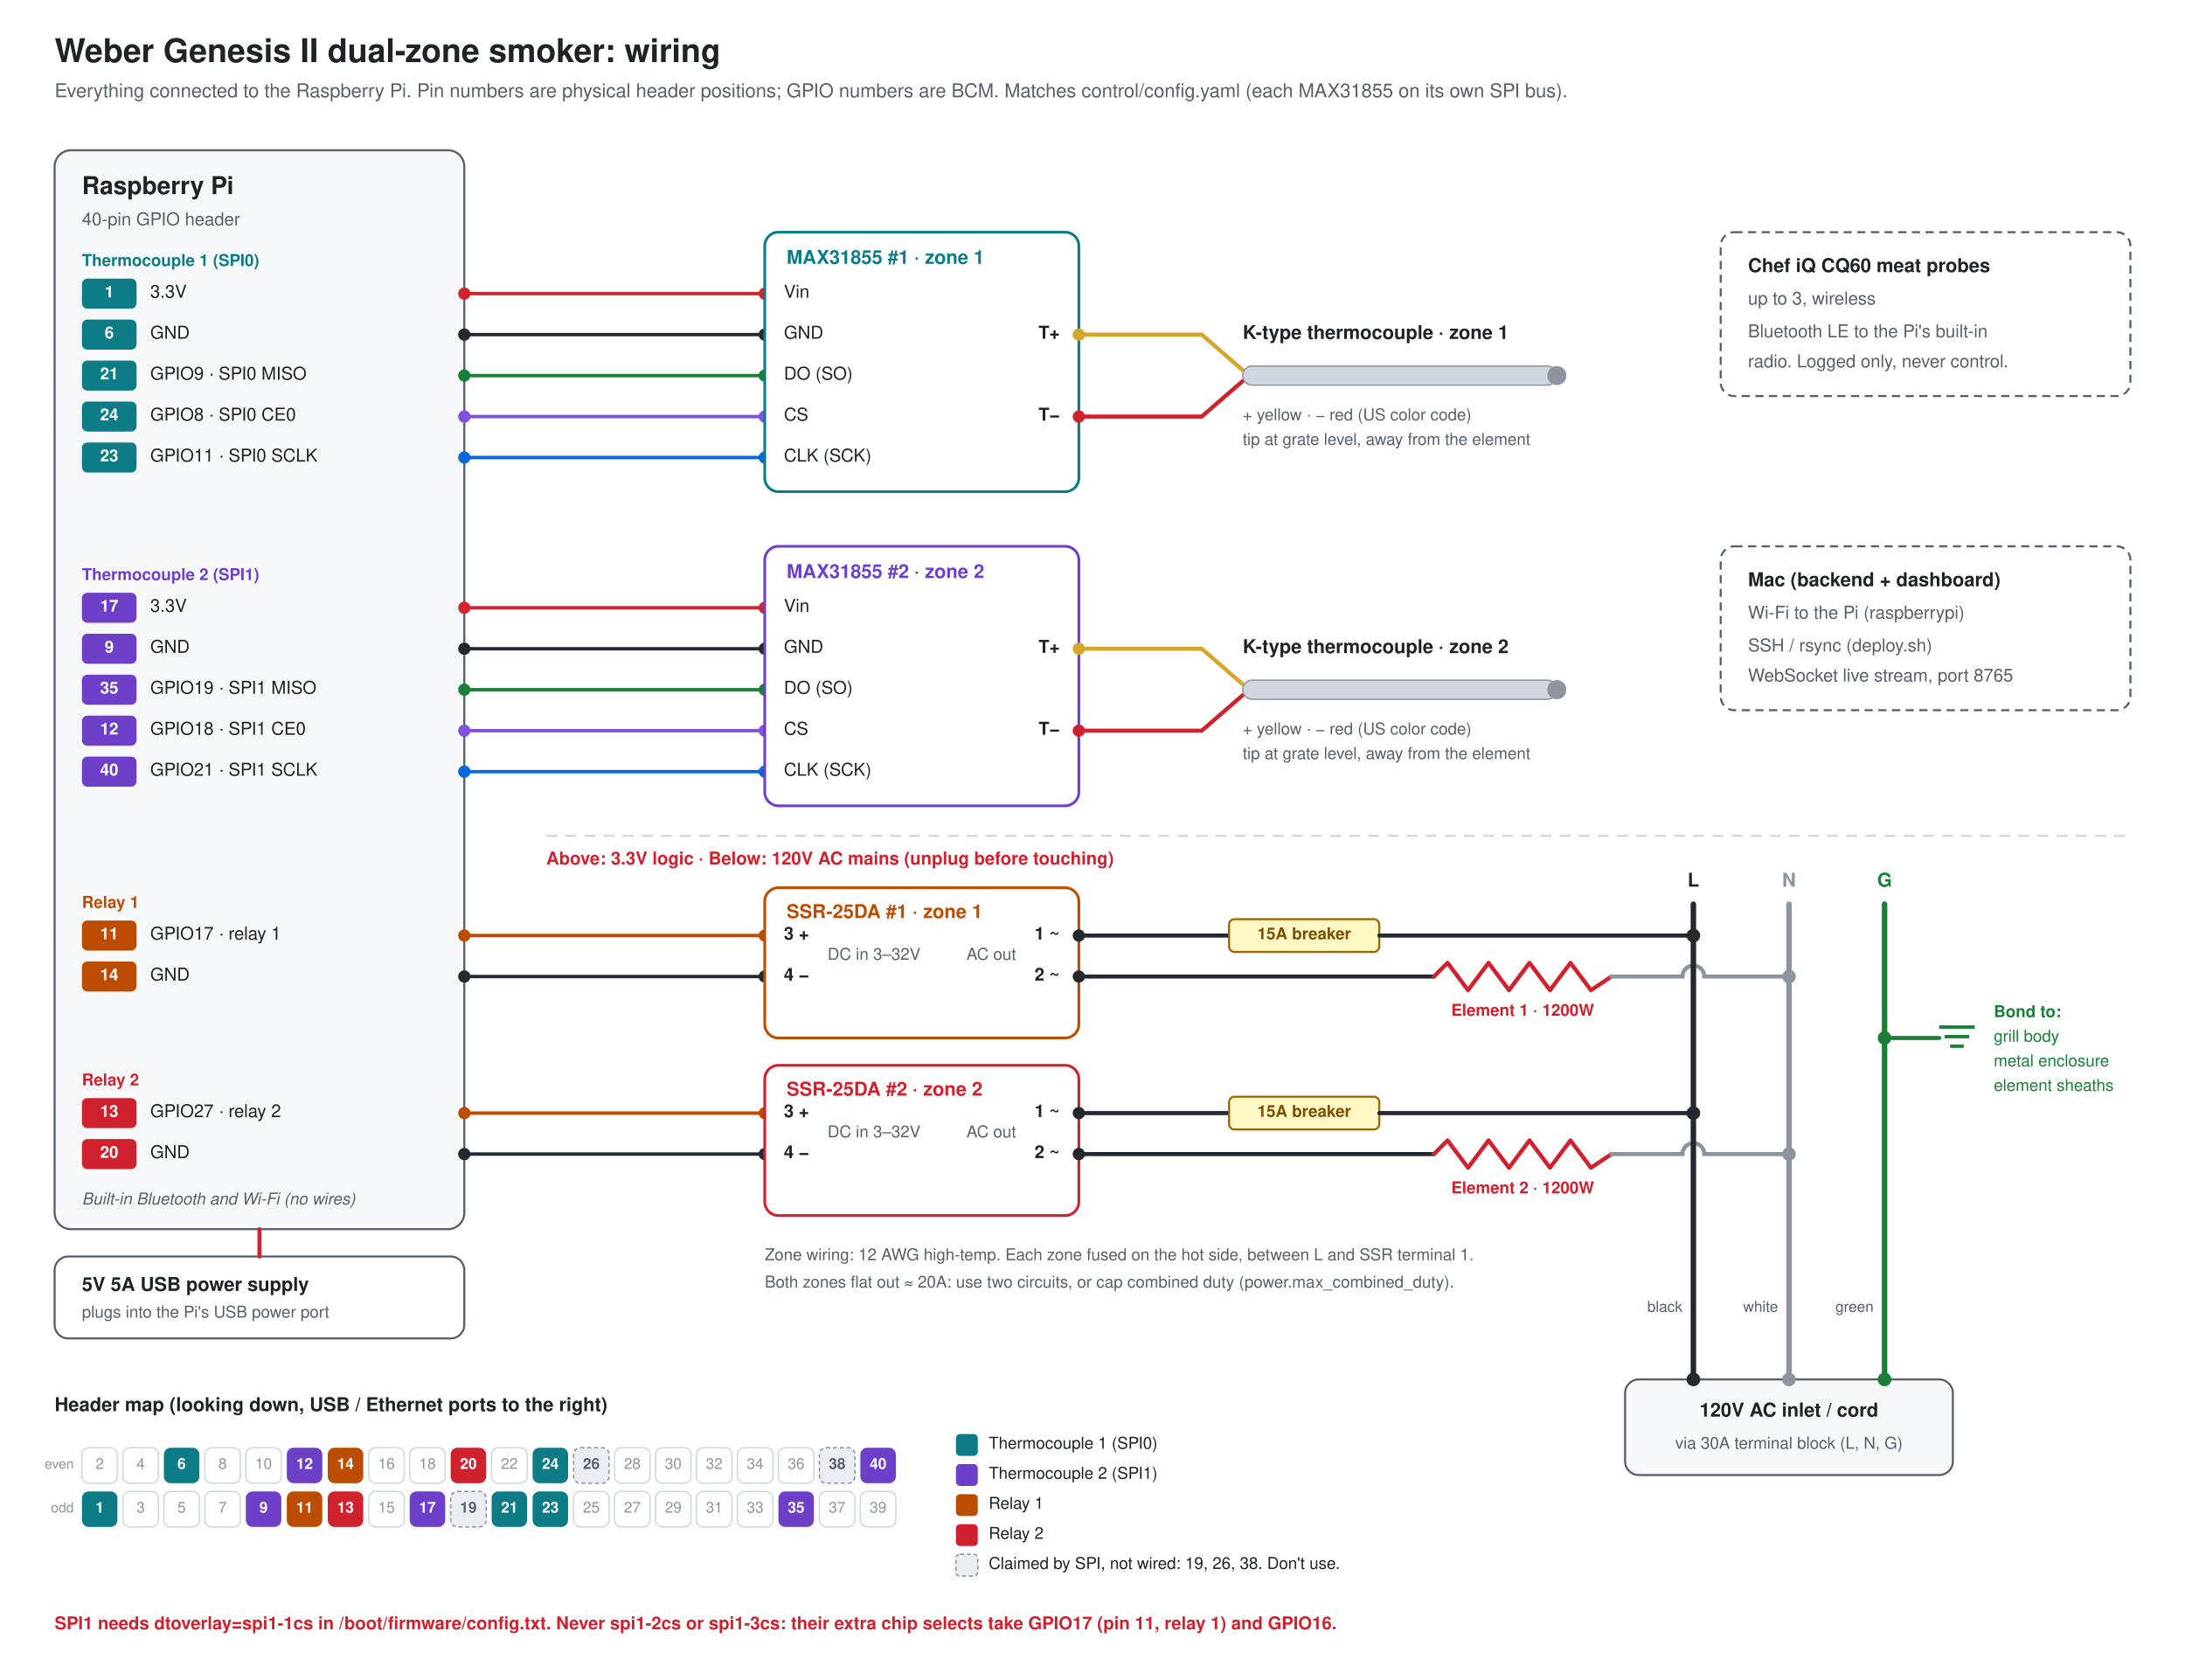
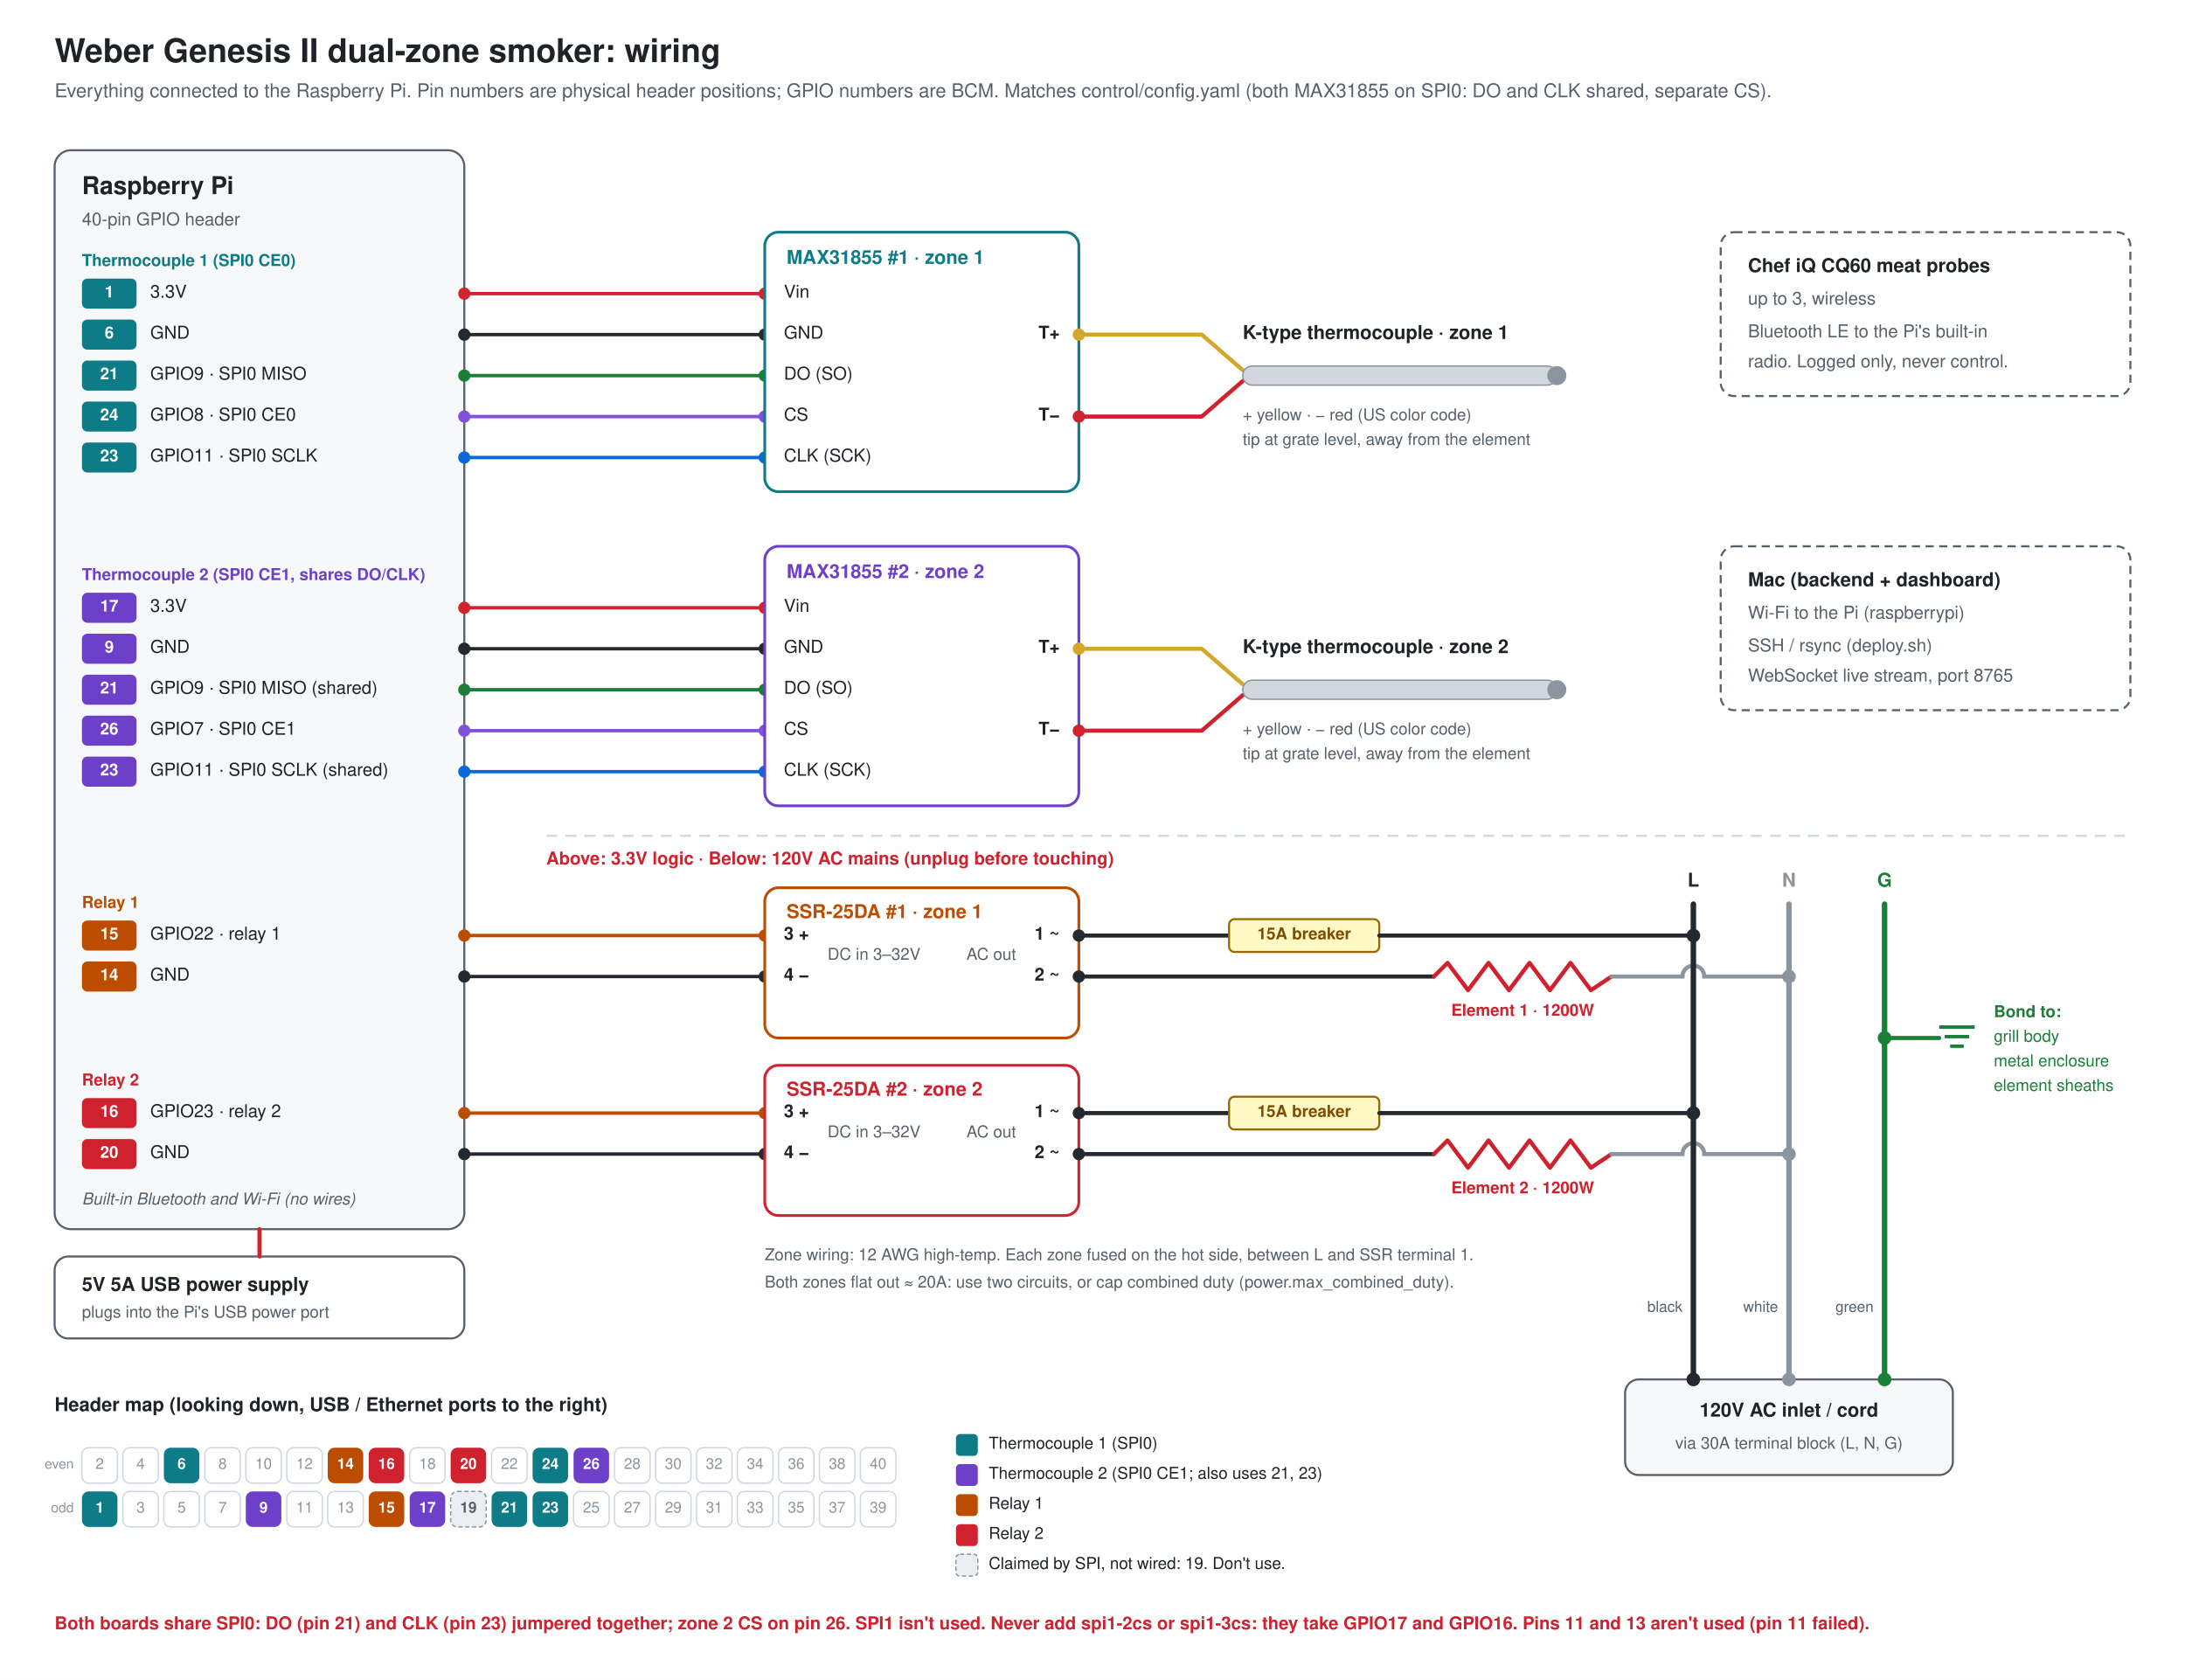
<svg xmlns="http://www.w3.org/2000/svg" width="1600" height="1230" viewBox="0 0 1600 1230" font-family="-apple-system, 'Segoe UI', Helvetica, Arial, sans-serif">
  <rect width="1600" height="1230" fill="#ffffff" />
  <text x="40" y="40" font-size="24" font-weight="600" fill="#1f2328" text-anchor="start" dominant-baseline="central">Weber Genesis II dual-zone smoker: wiring</text>
-   <text x="40" y="68" font-size="14" font-weight="400" fill="#57606a" text-anchor="start" dominant-baseline="central">Everything connected to the Raspberry Pi. Pin numbers are physical header positions; GPIO numbers are BCM. Matches control/config.yaml (each MAX31855 on its own SPI bus).</text>
+   <text x="40" y="68" font-size="14" font-weight="400" fill="#57606a" text-anchor="start" dominant-baseline="central">Everything connected to the Raspberry Pi. Pin numbers are physical header positions; GPIO numbers are BCM. Matches control/config.yaml (both MAX31855 on SPI0: DO and CLK shared, separate CS).</text>
  <rect x="40" y="110" width="300" height="790" rx="12" fill="#f6f8fa" stroke="#57606a" stroke-width="1.5" />
  <text x="60" y="138" font-size="18" font-weight="600" fill="#1f2328" text-anchor="start" dominant-baseline="central">Raspberry Pi</text>
  <text x="60" y="162" font-size="13" font-weight="400" fill="#57606a" text-anchor="start" dominant-baseline="central">40-pin GPIO header</text>
-   <text x="60" y="192" font-size="12" font-weight="600" fill="#0e7c86" text-anchor="start" dominant-baseline="central">Thermocouple 1 (SPI0)</text>
-   <text x="60" y="422" font-size="12" font-weight="600" fill="#6e40c9" text-anchor="start" dominant-baseline="central">Thermocouple 2 (SPI1)</text>
+   <text x="60" y="192" font-size="12" font-weight="600" fill="#0e7c86" text-anchor="start" dominant-baseline="central">Thermocouple 1 (SPI0 CE0)</text>
+   <text x="60" y="422" font-size="12" font-weight="600" fill="#6e40c9" text-anchor="start" dominant-baseline="central">Thermocouple 2 (SPI0 CE1, shares DO/CLK)</text>
  <text x="60" y="662" font-size="12" font-weight="600" fill="#bc4c00" text-anchor="start" dominant-baseline="central">Relay 1</text>
  <text x="60" y="792" font-size="12" font-weight="600" fill="#cf222e" text-anchor="start" dominant-baseline="central">Relay 2</text>
  <rect x="60" y="204" width="40" height="22" rx="4" fill="#0e7c86" />
  <text x="80" y="215" font-size="12" font-weight="600" fill="#ffffff" text-anchor="middle" dominant-baseline="central">1</text>
  <text x="110" y="215" font-size="13" font-weight="400" fill="#1f2328" text-anchor="start" dominant-baseline="central">3.3V</text>
  <polyline points="340,215 560,215" fill="none" stroke="#d1242f" stroke-width="2.5" stroke-linecap="round" stroke-linejoin="round" />
  <circle cx="340" cy="215" r="4.5" fill="#d1242f" />
  <circle cx="560" cy="215" r="4.5" fill="#d1242f" />
  <rect x="60" y="234" width="40" height="22" rx="4" fill="#0e7c86" />
  <text x="80" y="245" font-size="12" font-weight="600" fill="#ffffff" text-anchor="middle" dominant-baseline="central">6</text>
  <text x="110" y="245" font-size="13" font-weight="400" fill="#1f2328" text-anchor="start" dominant-baseline="central">GND</text>
  <polyline points="340,245 560,245" fill="none" stroke="#24292f" stroke-width="2.5" stroke-linecap="round" stroke-linejoin="round" />
  <circle cx="340" cy="245" r="4.5" fill="#24292f" />
  <circle cx="560" cy="245" r="4.5" fill="#24292f" />
  <rect x="60" y="264" width="40" height="22" rx="4" fill="#0e7c86" />
  <text x="80" y="275" font-size="12" font-weight="600" fill="#ffffff" text-anchor="middle" dominant-baseline="central">21</text>
  <text x="110" y="275" font-size="13" font-weight="400" fill="#1f2328" text-anchor="start" dominant-baseline="central">GPIO9 · SPI0 MISO</text>
  <polyline points="340,275 560,275" fill="none" stroke="#1a7f37" stroke-width="2.5" stroke-linecap="round" stroke-linejoin="round" />
  <circle cx="340" cy="275" r="4.5" fill="#1a7f37" />
  <circle cx="560" cy="275" r="4.5" fill="#1a7f37" />
  <rect x="60" y="294" width="40" height="22" rx="4" fill="#0e7c86" />
  <text x="80" y="305" font-size="12" font-weight="600" fill="#ffffff" text-anchor="middle" dominant-baseline="central">24</text>
  <text x="110" y="305" font-size="13" font-weight="400" fill="#1f2328" text-anchor="start" dominant-baseline="central">GPIO8 · SPI0 CE0</text>
  <polyline points="340,305 560,305" fill="none" stroke="#8250df" stroke-width="2.5" stroke-linecap="round" stroke-linejoin="round" />
  <circle cx="340" cy="305" r="4.5" fill="#8250df" />
  <circle cx="560" cy="305" r="4.5" fill="#8250df" />
  <rect x="60" y="324" width="40" height="22" rx="4" fill="#0e7c86" />
  <text x="80" y="335" font-size="12" font-weight="600" fill="#ffffff" text-anchor="middle" dominant-baseline="central">23</text>
  <text x="110" y="335" font-size="13" font-weight="400" fill="#1f2328" text-anchor="start" dominant-baseline="central">GPIO11 · SPI0 SCLK</text>
  <polyline points="340,335 560,335" fill="none" stroke="#0969da" stroke-width="2.5" stroke-linecap="round" stroke-linejoin="round" />
  <circle cx="340" cy="335" r="4.5" fill="#0969da" />
  <circle cx="560" cy="335" r="4.5" fill="#0969da" />
  <rect x="60" y="434" width="40" height="22" rx="4" fill="#6e40c9" />
  <text x="80" y="445" font-size="12" font-weight="600" fill="#ffffff" text-anchor="middle" dominant-baseline="central">17</text>
  <text x="110" y="445" font-size="13" font-weight="400" fill="#1f2328" text-anchor="start" dominant-baseline="central">3.3V</text>
  <polyline points="340,445 560,445" fill="none" stroke="#d1242f" stroke-width="2.5" stroke-linecap="round" stroke-linejoin="round" />
  <circle cx="340" cy="445" r="4.5" fill="#d1242f" />
  <circle cx="560" cy="445" r="4.5" fill="#d1242f" />
  <rect x="60" y="464" width="40" height="22" rx="4" fill="#6e40c9" />
  <text x="80" y="475" font-size="12" font-weight="600" fill="#ffffff" text-anchor="middle" dominant-baseline="central">9</text>
  <text x="110" y="475" font-size="13" font-weight="400" fill="#1f2328" text-anchor="start" dominant-baseline="central">GND</text>
  <polyline points="340,475 560,475" fill="none" stroke="#24292f" stroke-width="2.5" stroke-linecap="round" stroke-linejoin="round" />
  <circle cx="340" cy="475" r="4.5" fill="#24292f" />
  <circle cx="560" cy="475" r="4.5" fill="#24292f" />
  <rect x="60" y="494" width="40" height="22" rx="4" fill="#6e40c9" />
-   <text x="80" y="505" font-size="12" font-weight="600" fill="#ffffff" text-anchor="middle" dominant-baseline="central">35</text>
-   <text x="110" y="505" font-size="13" font-weight="400" fill="#1f2328" text-anchor="start" dominant-baseline="central">GPIO19 · SPI1 MISO</text>
+   <text x="80" y="505" font-size="12" font-weight="600" fill="#ffffff" text-anchor="middle" dominant-baseline="central">21</text>
+   <text x="110" y="505" font-size="13" font-weight="400" fill="#1f2328" text-anchor="start" dominant-baseline="central">GPIO9 · SPI0 MISO (shared)</text>
  <polyline points="340,505 560,505" fill="none" stroke="#1a7f37" stroke-width="2.5" stroke-linecap="round" stroke-linejoin="round" />
  <circle cx="340" cy="505" r="4.5" fill="#1a7f37" />
  <circle cx="560" cy="505" r="4.5" fill="#1a7f37" />
  <rect x="60" y="524" width="40" height="22" rx="4" fill="#6e40c9" />
-   <text x="80" y="535" font-size="12" font-weight="600" fill="#ffffff" text-anchor="middle" dominant-baseline="central">12</text>
-   <text x="110" y="535" font-size="13" font-weight="400" fill="#1f2328" text-anchor="start" dominant-baseline="central">GPIO18 · SPI1 CE0</text>
+   <text x="80" y="535" font-size="12" font-weight="600" fill="#ffffff" text-anchor="middle" dominant-baseline="central">26</text>
+   <text x="110" y="535" font-size="13" font-weight="400" fill="#1f2328" text-anchor="start" dominant-baseline="central">GPIO7 · SPI0 CE1</text>
  <polyline points="340,535 560,535" fill="none" stroke="#8250df" stroke-width="2.5" stroke-linecap="round" stroke-linejoin="round" />
  <circle cx="340" cy="535" r="4.5" fill="#8250df" />
  <circle cx="560" cy="535" r="4.5" fill="#8250df" />
  <rect x="60" y="554" width="40" height="22" rx="4" fill="#6e40c9" />
-   <text x="80" y="565" font-size="12" font-weight="600" fill="#ffffff" text-anchor="middle" dominant-baseline="central">40</text>
-   <text x="110" y="565" font-size="13" font-weight="400" fill="#1f2328" text-anchor="start" dominant-baseline="central">GPIO21 · SPI1 SCLK</text>
+   <text x="80" y="565" font-size="12" font-weight="600" fill="#ffffff" text-anchor="middle" dominant-baseline="central">23</text>
+   <text x="110" y="565" font-size="13" font-weight="400" fill="#1f2328" text-anchor="start" dominant-baseline="central">GPIO11 · SPI0 SCLK (shared)</text>
  <polyline points="340,565 560,565" fill="none" stroke="#0969da" stroke-width="2.5" stroke-linecap="round" stroke-linejoin="round" />
  <circle cx="340" cy="565" r="4.5" fill="#0969da" />
  <circle cx="560" cy="565" r="4.5" fill="#0969da" />
  <rect x="60" y="674" width="40" height="22" rx="4" fill="#bc4c00" />
-   <text x="80" y="685" font-size="12" font-weight="600" fill="#ffffff" text-anchor="middle" dominant-baseline="central">11</text>
-   <text x="110" y="685" font-size="13" font-weight="400" fill="#1f2328" text-anchor="start" dominant-baseline="central">GPIO17 · relay 1</text>
+   <text x="80" y="685" font-size="12" font-weight="600" fill="#ffffff" text-anchor="middle" dominant-baseline="central">15</text>
+   <text x="110" y="685" font-size="13" font-weight="400" fill="#1f2328" text-anchor="start" dominant-baseline="central">GPIO22 · relay 1</text>
  <polyline points="340,685 560,685" fill="none" stroke="#bc4c00" stroke-width="2.5" stroke-linecap="round" stroke-linejoin="round" />
  <circle cx="340" cy="685" r="4.5" fill="#bc4c00" />
  <circle cx="560" cy="685" r="4.5" fill="#bc4c00" />
  <rect x="60" y="704" width="40" height="22" rx="4" fill="#bc4c00" />
  <text x="80" y="715" font-size="12" font-weight="600" fill="#ffffff" text-anchor="middle" dominant-baseline="central">14</text>
  <text x="110" y="715" font-size="13" font-weight="400" fill="#1f2328" text-anchor="start" dominant-baseline="central">GND</text>
  <polyline points="340,715 560,715" fill="none" stroke="#24292f" stroke-width="2.5" stroke-linecap="round" stroke-linejoin="round" />
  <circle cx="340" cy="715" r="4.5" fill="#24292f" />
  <circle cx="560" cy="715" r="4.5" fill="#24292f" />
  <rect x="60" y="804" width="40" height="22" rx="4" fill="#cf222e" />
-   <text x="80" y="815" font-size="12" font-weight="600" fill="#ffffff" text-anchor="middle" dominant-baseline="central">13</text>
-   <text x="110" y="815" font-size="13" font-weight="400" fill="#1f2328" text-anchor="start" dominant-baseline="central">GPIO27 · relay 2</text>
+   <text x="80" y="815" font-size="12" font-weight="600" fill="#ffffff" text-anchor="middle" dominant-baseline="central">16</text>
+   <text x="110" y="815" font-size="13" font-weight="400" fill="#1f2328" text-anchor="start" dominant-baseline="central">GPIO23 · relay 2</text>
  <polyline points="340,815 560,815" fill="none" stroke="#bc4c00" stroke-width="2.5" stroke-linecap="round" stroke-linejoin="round" />
  <circle cx="340" cy="815" r="4.5" fill="#bc4c00" />
  <circle cx="560" cy="815" r="4.5" fill="#bc4c00" />
  <rect x="60" y="834" width="40" height="22" rx="4" fill="#cf222e" />
  <text x="80" y="845" font-size="12" font-weight="600" fill="#ffffff" text-anchor="middle" dominant-baseline="central">20</text>
  <text x="110" y="845" font-size="13" font-weight="400" fill="#1f2328" text-anchor="start" dominant-baseline="central">GND</text>
  <polyline points="340,845 560,845" fill="none" stroke="#24292f" stroke-width="2.5" stroke-linecap="round" stroke-linejoin="round" />
  <circle cx="340" cy="845" r="4.5" fill="#24292f" />
  <circle cx="560" cy="845" r="4.5" fill="#24292f" />
  <text x="60" y="878" font-size="12" font-weight="400" fill="#57606a" text-anchor="start" dominant-baseline="central" font-style="italic">Built-in Bluetooth and Wi-Fi (no wires)</text>
  <rect x="560" y="170" width="230" height="190" rx="10" fill="#ffffff" stroke="#0e7c86" stroke-width="2" />
  <text x="576" y="190" font-size="14" font-weight="600" fill="#0e7c86" text-anchor="start" dominant-baseline="central">MAX31855 #1 · zone 1</text>
  <text x="574" y="215" font-size="13" font-weight="400" fill="#1f2328" text-anchor="start" dominant-baseline="central">Vin</text>
  <text x="574" y="245" font-size="13" font-weight="400" fill="#1f2328" text-anchor="start" dominant-baseline="central">GND</text>
  <text x="574" y="275" font-size="13" font-weight="400" fill="#1f2328" text-anchor="start" dominant-baseline="central">DO (SO)</text>
  <text x="574" y="305" font-size="13" font-weight="400" fill="#1f2328" text-anchor="start" dominant-baseline="central">CS</text>
  <text x="574" y="335" font-size="13" font-weight="400" fill="#1f2328" text-anchor="start" dominant-baseline="central">CLK (SCK)</text>
  <text x="776" y="245" font-size="13" font-weight="600" fill="#1f2328" text-anchor="end" dominant-baseline="central">T+</text>
  <text x="776" y="305" font-size="13" font-weight="600" fill="#1f2328" text-anchor="end" dominant-baseline="central">T−</text>
  <polyline points="790,245 880,245 910,271.0" fill="none" stroke="#d4a72c" stroke-width="3" stroke-linecap="round" stroke-linejoin="round" />
  <polyline points="790,305 880,305 910,279.0" fill="none" stroke="#cf222e" stroke-width="3" stroke-linecap="round" stroke-linejoin="round" />
  <circle cx="790" cy="245" r="4.5" fill="#d4a72c" />
  <circle cx="790" cy="305" r="4.5" fill="#cf222e" />
  <rect x="910" y="268.0" width="230" height="14" rx="7" fill="#d0d7de" stroke="#8c959f" />
  <circle cx="1140" cy="275.0" r="7" fill="#8c959f" />
  <text x="910" y="245.0" font-size="14" font-weight="600" fill="#1f2328" text-anchor="start" dominant-baseline="central">K-type thermocouple · zone 1</text>
  <text x="910" y="305.0" font-size="12" font-weight="400" fill="#57606a" text-anchor="start" dominant-baseline="central">+ yellow  ·  − red (US color code)</text>
  <text x="910" y="323.0" font-size="12" font-weight="400" fill="#57606a" text-anchor="start" dominant-baseline="central">tip at grate level, away from the element</text>
  <rect x="560" y="400" width="230" height="190" rx="10" fill="#ffffff" stroke="#6e40c9" stroke-width="2" />
  <text x="576" y="420" font-size="14" font-weight="600" fill="#6e40c9" text-anchor="start" dominant-baseline="central">MAX31855 #2 · zone 2</text>
  <text x="574" y="445" font-size="13" font-weight="400" fill="#1f2328" text-anchor="start" dominant-baseline="central">Vin</text>
  <text x="574" y="475" font-size="13" font-weight="400" fill="#1f2328" text-anchor="start" dominant-baseline="central">GND</text>
  <text x="574" y="505" font-size="13" font-weight="400" fill="#1f2328" text-anchor="start" dominant-baseline="central">DO (SO)</text>
  <text x="574" y="535" font-size="13" font-weight="400" fill="#1f2328" text-anchor="start" dominant-baseline="central">CS</text>
  <text x="574" y="565" font-size="13" font-weight="400" fill="#1f2328" text-anchor="start" dominant-baseline="central">CLK (SCK)</text>
  <text x="776" y="475" font-size="13" font-weight="600" fill="#1f2328" text-anchor="end" dominant-baseline="central">T+</text>
  <text x="776" y="535" font-size="13" font-weight="600" fill="#1f2328" text-anchor="end" dominant-baseline="central">T−</text>
  <polyline points="790,475 880,475 910,501.0" fill="none" stroke="#d4a72c" stroke-width="3" stroke-linecap="round" stroke-linejoin="round" />
  <polyline points="790,535 880,535 910,509.0" fill="none" stroke="#cf222e" stroke-width="3" stroke-linecap="round" stroke-linejoin="round" />
  <circle cx="790" cy="475" r="4.5" fill="#d4a72c" />
  <circle cx="790" cy="535" r="4.5" fill="#cf222e" />
  <rect x="910" y="498.0" width="230" height="14" rx="7" fill="#d0d7de" stroke="#8c959f" />
  <circle cx="1140" cy="505.0" r="7" fill="#8c959f" />
  <text x="910" y="475.0" font-size="14" font-weight="600" fill="#1f2328" text-anchor="start" dominant-baseline="central">K-type thermocouple · zone 2</text>
  <text x="910" y="535.0" font-size="12" font-weight="400" fill="#57606a" text-anchor="start" dominant-baseline="central">+ yellow  ·  − red (US color code)</text>
  <text x="910" y="553.0" font-size="12" font-weight="400" fill="#57606a" text-anchor="start" dominant-baseline="central">tip at grate level, away from the element</text>
  <rect x="1260" y="170" width="300" height="120" rx="10" fill="#ffffff" stroke="#57606a" stroke-width="1.5" stroke-dasharray="6 4" />
  <text x="1280" y="196" font-size="14" font-weight="600" fill="#1f2328" text-anchor="start" dominant-baseline="central">Chef iQ CQ60 meat probes</text>
  <text x="1280" y="220" font-size="13" font-weight="400" fill="#57606a" text-anchor="start" dominant-baseline="central">up to 3, wireless</text>
  <text x="1280" y="244" font-size="13" font-weight="400" fill="#57606a" text-anchor="start" dominant-baseline="central">Bluetooth LE to the Pi's built-in</text>
  <text x="1280" y="266" font-size="13" font-weight="400" fill="#57606a" text-anchor="start" dominant-baseline="central">radio. Logged only, never control.</text>
  <rect x="1260" y="400" width="300" height="120" rx="10" fill="#ffffff" stroke="#57606a" stroke-width="1.5" stroke-dasharray="6 4" />
  <text x="1280" y="426" font-size="14" font-weight="600" fill="#1f2328" text-anchor="start" dominant-baseline="central">Mac (backend + dashboard)</text>
  <text x="1280" y="450" font-size="13" font-weight="400" fill="#57606a" text-anchor="start" dominant-baseline="central">Wi-Fi to the Pi (raspberrypi)</text>
  <text x="1280" y="474" font-size="13" font-weight="400" fill="#57606a" text-anchor="start" dominant-baseline="central">SSH / rsync (deploy.sh)</text>
  <text x="1280" y="496" font-size="13" font-weight="400" fill="#57606a" text-anchor="start" dominant-baseline="central">WebSocket live stream, port 8765</text>
  <line x1="400" y1="612" x2="1560" y2="612" stroke="#d0d7de" stroke-width="1.5" stroke-dasharray="8 6" />
  <text x="400" y="630" font-size="13" font-weight="600" fill="#cf222e" text-anchor="start" dominant-baseline="central">Above: 3.3V logic   ·   Below: 120V AC mains (unplug before touching)</text>
  <rect x="560" y="650" width="230" height="110" rx="10" fill="#ffffff" stroke="#bc4c00" stroke-width="2" />
  <text x="576" y="669" font-size="14" font-weight="600" fill="#bc4c00" text-anchor="start" dominant-baseline="central">SSR-25DA #1 · zone 1</text>
  <text x="574" y="685" font-size="13" font-weight="600" fill="#1f2328" text-anchor="start" dominant-baseline="central">3 +</text>
  <text x="574" y="715" font-size="13" font-weight="600" fill="#1f2328" text-anchor="start" dominant-baseline="central">4 −</text>
  <text x="606" y="700.0" font-size="12" font-weight="400" fill="#57606a" text-anchor="start" dominant-baseline="central">DC in 3–32V</text>
  <text x="776" y="685" font-size="13" font-weight="600" fill="#1f2328" text-anchor="end" dominant-baseline="central">1 ~</text>
  <text x="776" y="715" font-size="13" font-weight="600" fill="#1f2328" text-anchor="end" dominant-baseline="central">2 ~</text>
  <text x="744" y="700.0" font-size="12" font-weight="400" fill="#57606a" text-anchor="end" dominant-baseline="central">AC out</text>
  <polyline points="790,685 900,685" fill="none" stroke="#24292f" stroke-width="3" stroke-linecap="round" stroke-linejoin="round" />
  <rect x="900" y="673" width="110" height="24" rx="4" fill="#fff8c5" stroke="#9a6700" stroke-width="1.5" />
  <text x="955" y="685" font-size="12" font-weight="600" fill="#7d4e00" text-anchor="middle" dominant-baseline="central">15A breaker</text>
  <polyline points="1010,685 1240,685" fill="none" stroke="#24292f" stroke-width="3" stroke-linecap="round" stroke-linejoin="round" />
  <circle cx="1240" cy="685" r="5" fill="#24292f" />
  <polyline points="790,715 1050,715" fill="none" stroke="#24292f" stroke-width="3" stroke-linecap="round" stroke-linejoin="round" />
  <polyline points="1050,715 1060,705 1075,725 1090,705 1105,725 1120,705 1135,725 1150,705 1165,725 1180,715" fill="none" stroke="#cf222e" stroke-width="3" stroke-linecap="round" stroke-linejoin="round" />
  <text x="1115" y="741" font-size="12" font-weight="600" fill="#cf222e" text-anchor="middle" dominant-baseline="central">Element 1 · 1200W</text>
  <path d="M1180,715 L1232,715 A8,8 0 0 1 1248,715 L1310,715" fill="none" stroke="#8c959f" stroke-width="3" stroke-linecap="round" />
  <circle cx="1310" cy="715" r="5" fill="#8c959f" />
  <circle cx="790" cy="685" r="4.5" fill="#24292f" />
  <circle cx="790" cy="715" r="4.5" fill="#24292f" />
  <rect x="560" y="780" width="230" height="110" rx="10" fill="#ffffff" stroke="#cf222e" stroke-width="2" />
  <text x="576" y="799" font-size="14" font-weight="600" fill="#cf222e" text-anchor="start" dominant-baseline="central">SSR-25DA #2 · zone 2</text>
  <text x="574" y="815" font-size="13" font-weight="600" fill="#1f2328" text-anchor="start" dominant-baseline="central">3 +</text>
  <text x="574" y="845" font-size="13" font-weight="600" fill="#1f2328" text-anchor="start" dominant-baseline="central">4 −</text>
  <text x="606" y="830.0" font-size="12" font-weight="400" fill="#57606a" text-anchor="start" dominant-baseline="central">DC in 3–32V</text>
  <text x="776" y="815" font-size="13" font-weight="600" fill="#1f2328" text-anchor="end" dominant-baseline="central">1 ~</text>
  <text x="776" y="845" font-size="13" font-weight="600" fill="#1f2328" text-anchor="end" dominant-baseline="central">2 ~</text>
  <text x="744" y="830.0" font-size="12" font-weight="400" fill="#57606a" text-anchor="end" dominant-baseline="central">AC out</text>
  <polyline points="790,815 900,815" fill="none" stroke="#24292f" stroke-width="3" stroke-linecap="round" stroke-linejoin="round" />
  <rect x="900" y="803" width="110" height="24" rx="4" fill="#fff8c5" stroke="#9a6700" stroke-width="1.5" />
  <text x="955" y="815" font-size="12" font-weight="600" fill="#7d4e00" text-anchor="middle" dominant-baseline="central">15A breaker</text>
  <polyline points="1010,815 1240,815" fill="none" stroke="#24292f" stroke-width="3" stroke-linecap="round" stroke-linejoin="round" />
  <circle cx="1240" cy="815" r="5" fill="#24292f" />
  <polyline points="790,845 1050,845" fill="none" stroke="#24292f" stroke-width="3" stroke-linecap="round" stroke-linejoin="round" />
  <polyline points="1050,845 1060,835 1075,855 1090,835 1105,855 1120,835 1135,855 1150,835 1165,855 1180,845" fill="none" stroke="#cf222e" stroke-width="3" stroke-linecap="round" stroke-linejoin="round" />
  <text x="1115" y="871" font-size="12" font-weight="600" fill="#cf222e" text-anchor="middle" dominant-baseline="central">Element 2 · 1200W</text>
  <path d="M1180,845 L1232,845 A8,8 0 0 1 1248,845 L1310,845" fill="none" stroke="#8c959f" stroke-width="3" stroke-linecap="round" />
  <circle cx="1310" cy="845" r="5" fill="#8c959f" />
  <circle cx="790" cy="815" r="4.5" fill="#24292f" />
  <circle cx="790" cy="845" r="4.5" fill="#24292f" />
  <polyline points="1240,662 1240,1010" fill="none" stroke="#24292f" stroke-width="4" stroke-linecap="round" stroke-linejoin="round" />
  <polyline points="1310,662 1310,1010" fill="none" stroke="#8c959f" stroke-width="4" stroke-linecap="round" stroke-linejoin="round" />
  <polyline points="1380,662 1380,1010" fill="none" stroke="#1a7f37" stroke-width="4" stroke-linecap="round" stroke-linejoin="round" />
  <text x="1240" y="646" font-size="14" font-weight="700" fill="#24292f" text-anchor="middle" dominant-baseline="central">L</text>
  <text x="1310" y="646" font-size="14" font-weight="700" fill="#8c959f" text-anchor="middle" dominant-baseline="central">N</text>
  <text x="1380" y="646" font-size="14" font-weight="700" fill="#1a7f37" text-anchor="middle" dominant-baseline="central">G</text>
  <polyline points="1380,760 1420,760" fill="none" stroke="#1a7f37" stroke-width="3" stroke-linecap="round" stroke-linejoin="round" />
  <circle cx="1380" cy="760" r="5" fill="#1a7f37" />
  <line x1="1420.0" y1="752" x2="1446.0" y2="752" stroke="#1a7f37" stroke-width="2.5" />
  <line x1="1424.0" y1="759" x2="1442.0" y2="759" stroke="#1a7f37" stroke-width="2.5" />
  <line x1="1428.0" y1="766" x2="1438.0" y2="766" stroke="#1a7f37" stroke-width="2.5" />
  <text x="1460" y="742" font-size="12" font-weight="600" fill="#1a7f37" text-anchor="start" dominant-baseline="central">Bond to:</text>
  <text x="1460" y="760" font-size="12" font-weight="400" fill="#1a7f37" text-anchor="start" dominant-baseline="central">grill body</text>
  <text x="1460" y="778" font-size="12" font-weight="400" fill="#1a7f37" text-anchor="start" dominant-baseline="central">metal enclosure</text>
  <text x="1460" y="796" font-size="12" font-weight="400" fill="#1a7f37" text-anchor="start" dominant-baseline="central">element sheaths</text>
  <rect x="1190" y="1010" width="240" height="70" rx="10" fill="#f6f8fa" stroke="#57606a" stroke-width="1.5" />
  <text x="1310" y="1034" font-size="14" font-weight="600" fill="#1f2328" text-anchor="middle" dominant-baseline="central">120V AC inlet / cord</text>
  <text x="1310" y="1058" font-size="12" font-weight="400" fill="#57606a" text-anchor="middle" dominant-baseline="central">via 30A terminal block (L, N, G)</text>
  <circle cx="1240" cy="1010" r="5" fill="#24292f" />
  <circle cx="1310" cy="1010" r="5" fill="#8c959f" />
  <circle cx="1380" cy="1010" r="5" fill="#1a7f37" />
  <text x="1232" y="958" font-size="11" font-weight="400" fill="#57606a" text-anchor="end" dominant-baseline="central">black</text>
  <text x="1302" y="958" font-size="11" font-weight="400" fill="#57606a" text-anchor="end" dominant-baseline="central">white</text>
  <text x="1372" y="958" font-size="11" font-weight="400" fill="#57606a" text-anchor="end" dominant-baseline="central">green</text>
  <text x="560" y="920" font-size="12" font-weight="400" fill="#57606a" text-anchor="start" dominant-baseline="central">Zone wiring: 12 AWG high-temp. Each zone fused on the hot side, between L and SSR terminal 1.</text>
  <text x="560" y="940" font-size="12" font-weight="400" fill="#57606a" text-anchor="start" dominant-baseline="central">Both zones flat out ≈ 20A: use two circuits, or cap combined duty (power.max_combined_duty).</text>
  <rect x="40" y="920" width="300" height="60" rx="10" fill="#ffffff" stroke="#57606a" stroke-width="1.5" />
  <text x="60" y="942" font-size="14" font-weight="600" fill="#1f2328" text-anchor="start" dominant-baseline="central">5V 5A USB power supply</text>
  <text x="60" y="962" font-size="12" font-weight="400" fill="#57606a" text-anchor="start" dominant-baseline="central">plugs into the Pi's USB power port</text>
  <polyline points="190,900 190,920" fill="none" stroke="#d1242f" stroke-width="3" stroke-linecap="round" stroke-linejoin="round" />
  <text x="40" y="1030" font-size="14" font-weight="600" fill="#1f2328" text-anchor="start" dominant-baseline="central">Header map (looking down, USB / Ethernet ports to the right)</text>
  <rect x="60" y="1060" width="26" height="26" rx="5" fill="#ffffff" stroke="#d0d7de" />
  <text x="73" y="1073" font-size="11" font-weight="400" fill="#8c959f" text-anchor="middle" dominant-baseline="central">2</text>
  <rect x="60" y="1092" width="26" height="26" rx="5" fill="#0e7c86" />
  <text x="73" y="1105" font-size="11" font-weight="700" fill="#ffffff" text-anchor="middle" dominant-baseline="central">1</text>
  <rect x="90" y="1060" width="26" height="26" rx="5" fill="#ffffff" stroke="#d0d7de" />
  <text x="103" y="1073" font-size="11" font-weight="400" fill="#8c959f" text-anchor="middle" dominant-baseline="central">4</text>
  <rect x="90" y="1092" width="26" height="26" rx="5" fill="#ffffff" stroke="#d0d7de" />
  <text x="103" y="1105" font-size="11" font-weight="400" fill="#8c959f" text-anchor="middle" dominant-baseline="central">3</text>
  <rect x="120" y="1060" width="26" height="26" rx="5" fill="#0e7c86" />
  <text x="133" y="1073" font-size="11" font-weight="700" fill="#ffffff" text-anchor="middle" dominant-baseline="central">6</text>
  <rect x="120" y="1092" width="26" height="26" rx="5" fill="#ffffff" stroke="#d0d7de" />
  <text x="133" y="1105" font-size="11" font-weight="400" fill="#8c959f" text-anchor="middle" dominant-baseline="central">5</text>
  <rect x="150" y="1060" width="26" height="26" rx="5" fill="#ffffff" stroke="#d0d7de" />
  <text x="163" y="1073" font-size="11" font-weight="400" fill="#8c959f" text-anchor="middle" dominant-baseline="central">8</text>
  <rect x="150" y="1092" width="26" height="26" rx="5" fill="#ffffff" stroke="#d0d7de" />
  <text x="163" y="1105" font-size="11" font-weight="400" fill="#8c959f" text-anchor="middle" dominant-baseline="central">7</text>
  <rect x="180" y="1060" width="26" height="26" rx="5" fill="#ffffff" stroke="#d0d7de" />
  <text x="193" y="1073" font-size="11" font-weight="400" fill="#8c959f" text-anchor="middle" dominant-baseline="central">10</text>
  <rect x="180" y="1092" width="26" height="26" rx="5" fill="#6e40c9" />
  <text x="193" y="1105" font-size="11" font-weight="700" fill="#ffffff" text-anchor="middle" dominant-baseline="central">9</text>
-   <rect x="210" y="1060" width="26" height="26" rx="5" fill="#6e40c9" />
-   <text x="223" y="1073" font-size="11" font-weight="700" fill="#ffffff" text-anchor="middle" dominant-baseline="central">12</text>
-   <rect x="210" y="1092" width="26" height="26" rx="5" fill="#bc4c00" />
-   <text x="223" y="1105" font-size="11" font-weight="700" fill="#ffffff" text-anchor="middle" dominant-baseline="central">11</text>
+   <rect x="210" y="1060" width="26" height="26" rx="5" fill="#ffffff" stroke="#d0d7de" />
+   <text x="223" y="1073" font-size="11" font-weight="400" fill="#8c959f" text-anchor="middle" dominant-baseline="central">12</text>
+   <rect x="210" y="1092" width="26" height="26" rx="5" fill="#ffffff" stroke="#d0d7de" />
+   <text x="223" y="1105" font-size="11" font-weight="400" fill="#8c959f" text-anchor="middle" dominant-baseline="central">11</text>
  <rect x="240" y="1060" width="26" height="26" rx="5" fill="#bc4c00" />
  <text x="253" y="1073" font-size="11" font-weight="700" fill="#ffffff" text-anchor="middle" dominant-baseline="central">14</text>
-   <rect x="240" y="1092" width="26" height="26" rx="5" fill="#cf222e" />
-   <text x="253" y="1105" font-size="11" font-weight="700" fill="#ffffff" text-anchor="middle" dominant-baseline="central">13</text>
-   <rect x="270" y="1060" width="26" height="26" rx="5" fill="#ffffff" stroke="#d0d7de" />
-   <text x="283" y="1073" font-size="11" font-weight="400" fill="#8c959f" text-anchor="middle" dominant-baseline="central">16</text>
-   <rect x="270" y="1092" width="26" height="26" rx="5" fill="#ffffff" stroke="#d0d7de" />
-   <text x="283" y="1105" font-size="11" font-weight="400" fill="#8c959f" text-anchor="middle" dominant-baseline="central">15</text>
+   <rect x="240" y="1092" width="26" height="26" rx="5" fill="#ffffff" stroke="#d0d7de" />
+   <text x="253" y="1105" font-size="11" font-weight="400" fill="#8c959f" text-anchor="middle" dominant-baseline="central">13</text>
+   <rect x="270" y="1060" width="26" height="26" rx="5" fill="#cf222e" />
+   <text x="283" y="1073" font-size="11" font-weight="700" fill="#ffffff" text-anchor="middle" dominant-baseline="central">16</text>
+   <rect x="270" y="1092" width="26" height="26" rx="5" fill="#bc4c00" />
+   <text x="283" y="1105" font-size="11" font-weight="700" fill="#ffffff" text-anchor="middle" dominant-baseline="central">15</text>
  <rect x="300" y="1060" width="26" height="26" rx="5" fill="#ffffff" stroke="#d0d7de" />
  <text x="313" y="1073" font-size="11" font-weight="400" fill="#8c959f" text-anchor="middle" dominant-baseline="central">18</text>
  <rect x="300" y="1092" width="26" height="26" rx="5" fill="#6e40c9" />
  <text x="313" y="1105" font-size="11" font-weight="700" fill="#ffffff" text-anchor="middle" dominant-baseline="central">17</text>
  <rect x="330" y="1060" width="26" height="26" rx="5" fill="#cf222e" />
  <text x="343" y="1073" font-size="11" font-weight="700" fill="#ffffff" text-anchor="middle" dominant-baseline="central">20</text>
  <rect x="330" y="1092" width="26" height="26" rx="5" fill="#eaeef2" stroke="#8c959f" stroke-dasharray="3 2" />
  <text x="343" y="1105" font-size="11" font-weight="600" fill="#57606a" text-anchor="middle" dominant-baseline="central">19</text>
  <rect x="360" y="1060" width="26" height="26" rx="5" fill="#ffffff" stroke="#d0d7de" />
  <text x="373" y="1073" font-size="11" font-weight="400" fill="#8c959f" text-anchor="middle" dominant-baseline="central">22</text>
  <rect x="360" y="1092" width="26" height="26" rx="5" fill="#0e7c86" />
  <text x="373" y="1105" font-size="11" font-weight="700" fill="#ffffff" text-anchor="middle" dominant-baseline="central">21</text>
  <rect x="390" y="1060" width="26" height="26" rx="5" fill="#0e7c86" />
  <text x="403" y="1073" font-size="11" font-weight="700" fill="#ffffff" text-anchor="middle" dominant-baseline="central">24</text>
  <rect x="390" y="1092" width="26" height="26" rx="5" fill="#0e7c86" />
  <text x="403" y="1105" font-size="11" font-weight="700" fill="#ffffff" text-anchor="middle" dominant-baseline="central">23</text>
-   <rect x="420" y="1060" width="26" height="26" rx="5" fill="#eaeef2" stroke="#8c959f" stroke-dasharray="3 2" />
-   <text x="433" y="1073" font-size="11" font-weight="600" fill="#57606a" text-anchor="middle" dominant-baseline="central">26</text>
+   <rect x="420" y="1060" width="26" height="26" rx="5" fill="#6e40c9" />
+   <text x="433" y="1073" font-size="11" font-weight="700" fill="#ffffff" text-anchor="middle" dominant-baseline="central">26</text>
  <rect x="420" y="1092" width="26" height="26" rx="5" fill="#ffffff" stroke="#d0d7de" />
  <text x="433" y="1105" font-size="11" font-weight="400" fill="#8c959f" text-anchor="middle" dominant-baseline="central">25</text>
  <rect x="450" y="1060" width="26" height="26" rx="5" fill="#ffffff" stroke="#d0d7de" />
  <text x="463" y="1073" font-size="11" font-weight="400" fill="#8c959f" text-anchor="middle" dominant-baseline="central">28</text>
  <rect x="450" y="1092" width="26" height="26" rx="5" fill="#ffffff" stroke="#d0d7de" />
  <text x="463" y="1105" font-size="11" font-weight="400" fill="#8c959f" text-anchor="middle" dominant-baseline="central">27</text>
  <rect x="480" y="1060" width="26" height="26" rx="5" fill="#ffffff" stroke="#d0d7de" />
  <text x="493" y="1073" font-size="11" font-weight="400" fill="#8c959f" text-anchor="middle" dominant-baseline="central">30</text>
  <rect x="480" y="1092" width="26" height="26" rx="5" fill="#ffffff" stroke="#d0d7de" />
  <text x="493" y="1105" font-size="11" font-weight="400" fill="#8c959f" text-anchor="middle" dominant-baseline="central">29</text>
  <rect x="510" y="1060" width="26" height="26" rx="5" fill="#ffffff" stroke="#d0d7de" />
  <text x="523" y="1073" font-size="11" font-weight="400" fill="#8c959f" text-anchor="middle" dominant-baseline="central">32</text>
  <rect x="510" y="1092" width="26" height="26" rx="5" fill="#ffffff" stroke="#d0d7de" />
  <text x="523" y="1105" font-size="11" font-weight="400" fill="#8c959f" text-anchor="middle" dominant-baseline="central">31</text>
  <rect x="540" y="1060" width="26" height="26" rx="5" fill="#ffffff" stroke="#d0d7de" />
  <text x="553" y="1073" font-size="11" font-weight="400" fill="#8c959f" text-anchor="middle" dominant-baseline="central">34</text>
  <rect x="540" y="1092" width="26" height="26" rx="5" fill="#ffffff" stroke="#d0d7de" />
  <text x="553" y="1105" font-size="11" font-weight="400" fill="#8c959f" text-anchor="middle" dominant-baseline="central">33</text>
  <rect x="570" y="1060" width="26" height="26" rx="5" fill="#ffffff" stroke="#d0d7de" />
  <text x="583" y="1073" font-size="11" font-weight="400" fill="#8c959f" text-anchor="middle" dominant-baseline="central">36</text>
-   <rect x="570" y="1092" width="26" height="26" rx="5" fill="#6e40c9" />
-   <text x="583" y="1105" font-size="11" font-weight="700" fill="#ffffff" text-anchor="middle" dominant-baseline="central">35</text>
-   <rect x="600" y="1060" width="26" height="26" rx="5" fill="#eaeef2" stroke="#8c959f" stroke-dasharray="3 2" />
-   <text x="613" y="1073" font-size="11" font-weight="600" fill="#57606a" text-anchor="middle" dominant-baseline="central">38</text>
+   <rect x="570" y="1092" width="26" height="26" rx="5" fill="#ffffff" stroke="#d0d7de" />
+   <text x="583" y="1105" font-size="11" font-weight="400" fill="#8c959f" text-anchor="middle" dominant-baseline="central">35</text>
+   <rect x="600" y="1060" width="26" height="26" rx="5" fill="#ffffff" stroke="#d0d7de" />
+   <text x="613" y="1073" font-size="11" font-weight="400" fill="#8c959f" text-anchor="middle" dominant-baseline="central">38</text>
  <rect x="600" y="1092" width="26" height="26" rx="5" fill="#ffffff" stroke="#d0d7de" />
  <text x="613" y="1105" font-size="11" font-weight="400" fill="#8c959f" text-anchor="middle" dominant-baseline="central">37</text>
-   <rect x="630" y="1060" width="26" height="26" rx="5" fill="#6e40c9" />
-   <text x="643" y="1073" font-size="11" font-weight="700" fill="#ffffff" text-anchor="middle" dominant-baseline="central">40</text>
+   <rect x="630" y="1060" width="26" height="26" rx="5" fill="#ffffff" stroke="#d0d7de" />
+   <text x="643" y="1073" font-size="11" font-weight="400" fill="#8c959f" text-anchor="middle" dominant-baseline="central">40</text>
  <rect x="630" y="1092" width="26" height="26" rx="5" fill="#ffffff" stroke="#d0d7de" />
  <text x="643" y="1105" font-size="11" font-weight="400" fill="#8c959f" text-anchor="middle" dominant-baseline="central">39</text>
  <text x="54" y="1073" font-size="10" font-weight="400" fill="#8c959f" text-anchor="end" dominant-baseline="central">even</text>
  <text x="54" y="1105" font-size="10" font-weight="400" fill="#8c959f" text-anchor="end" dominant-baseline="central">odd</text>
  <rect x="700" y="1050" width="16" height="16" rx="3" fill="#0e7c86" />
  <text x="724" y="1058" font-size="12" font-weight="400" fill="#1f2328" text-anchor="start" dominant-baseline="central">Thermocouple 1 (SPI0)</text>
  <rect x="700" y="1072" width="16" height="16" rx="3" fill="#6e40c9" />
-   <text x="724" y="1080" font-size="12" font-weight="400" fill="#1f2328" text-anchor="start" dominant-baseline="central">Thermocouple 2 (SPI1)</text>
+   <text x="724" y="1080" font-size="12" font-weight="400" fill="#1f2328" text-anchor="start" dominant-baseline="central">Thermocouple 2 (SPI0 CE1; also uses 21, 23)</text>
  <rect x="700" y="1094" width="16" height="16" rx="3" fill="#bc4c00" />
  <text x="724" y="1102" font-size="12" font-weight="400" fill="#1f2328" text-anchor="start" dominant-baseline="central">Relay 1</text>
  <rect x="700" y="1116" width="16" height="16" rx="3" fill="#cf222e" />
  <text x="724" y="1124" font-size="12" font-weight="400" fill="#1f2328" text-anchor="start" dominant-baseline="central">Relay 2</text>
  <rect x="700" y="1138" width="16" height="16" rx="3" fill="#eaeef2" stroke="#8c959f" stroke-dasharray="3 2" />
-   <text x="724" y="1146" font-size="12" font-weight="400" fill="#1f2328" text-anchor="start" dominant-baseline="central">Claimed by SPI, not wired: 19, 26, 38. Don't use.</text>
-   <text x="40" y="1190" font-size="13" font-weight="600" fill="#cf222e" text-anchor="start" dominant-baseline="central">SPI1 needs dtoverlay=spi1-1cs in /boot/firmware/config.txt. Never spi1-2cs or spi1-3cs: their extra chip selects take GPIO17 (pin 11, relay 1) and GPIO16.</text>
+   <text x="724" y="1146" font-size="12" font-weight="400" fill="#1f2328" text-anchor="start" dominant-baseline="central">Claimed by SPI, not wired: 19. Don't use.</text>
+   <text x="40" y="1190" font-size="13" font-weight="600" fill="#cf222e" text-anchor="start" dominant-baseline="central">Both boards share SPI0: DO (pin 21) and CLK (pin 23) jumpered together; zone 2 CS on pin 26. SPI1 isn't used. Never add spi1-2cs or spi1-3cs: they take GPIO17 and GPIO16. Pins 11 and 13 aren't used (pin 11 failed).</text>
</svg>
